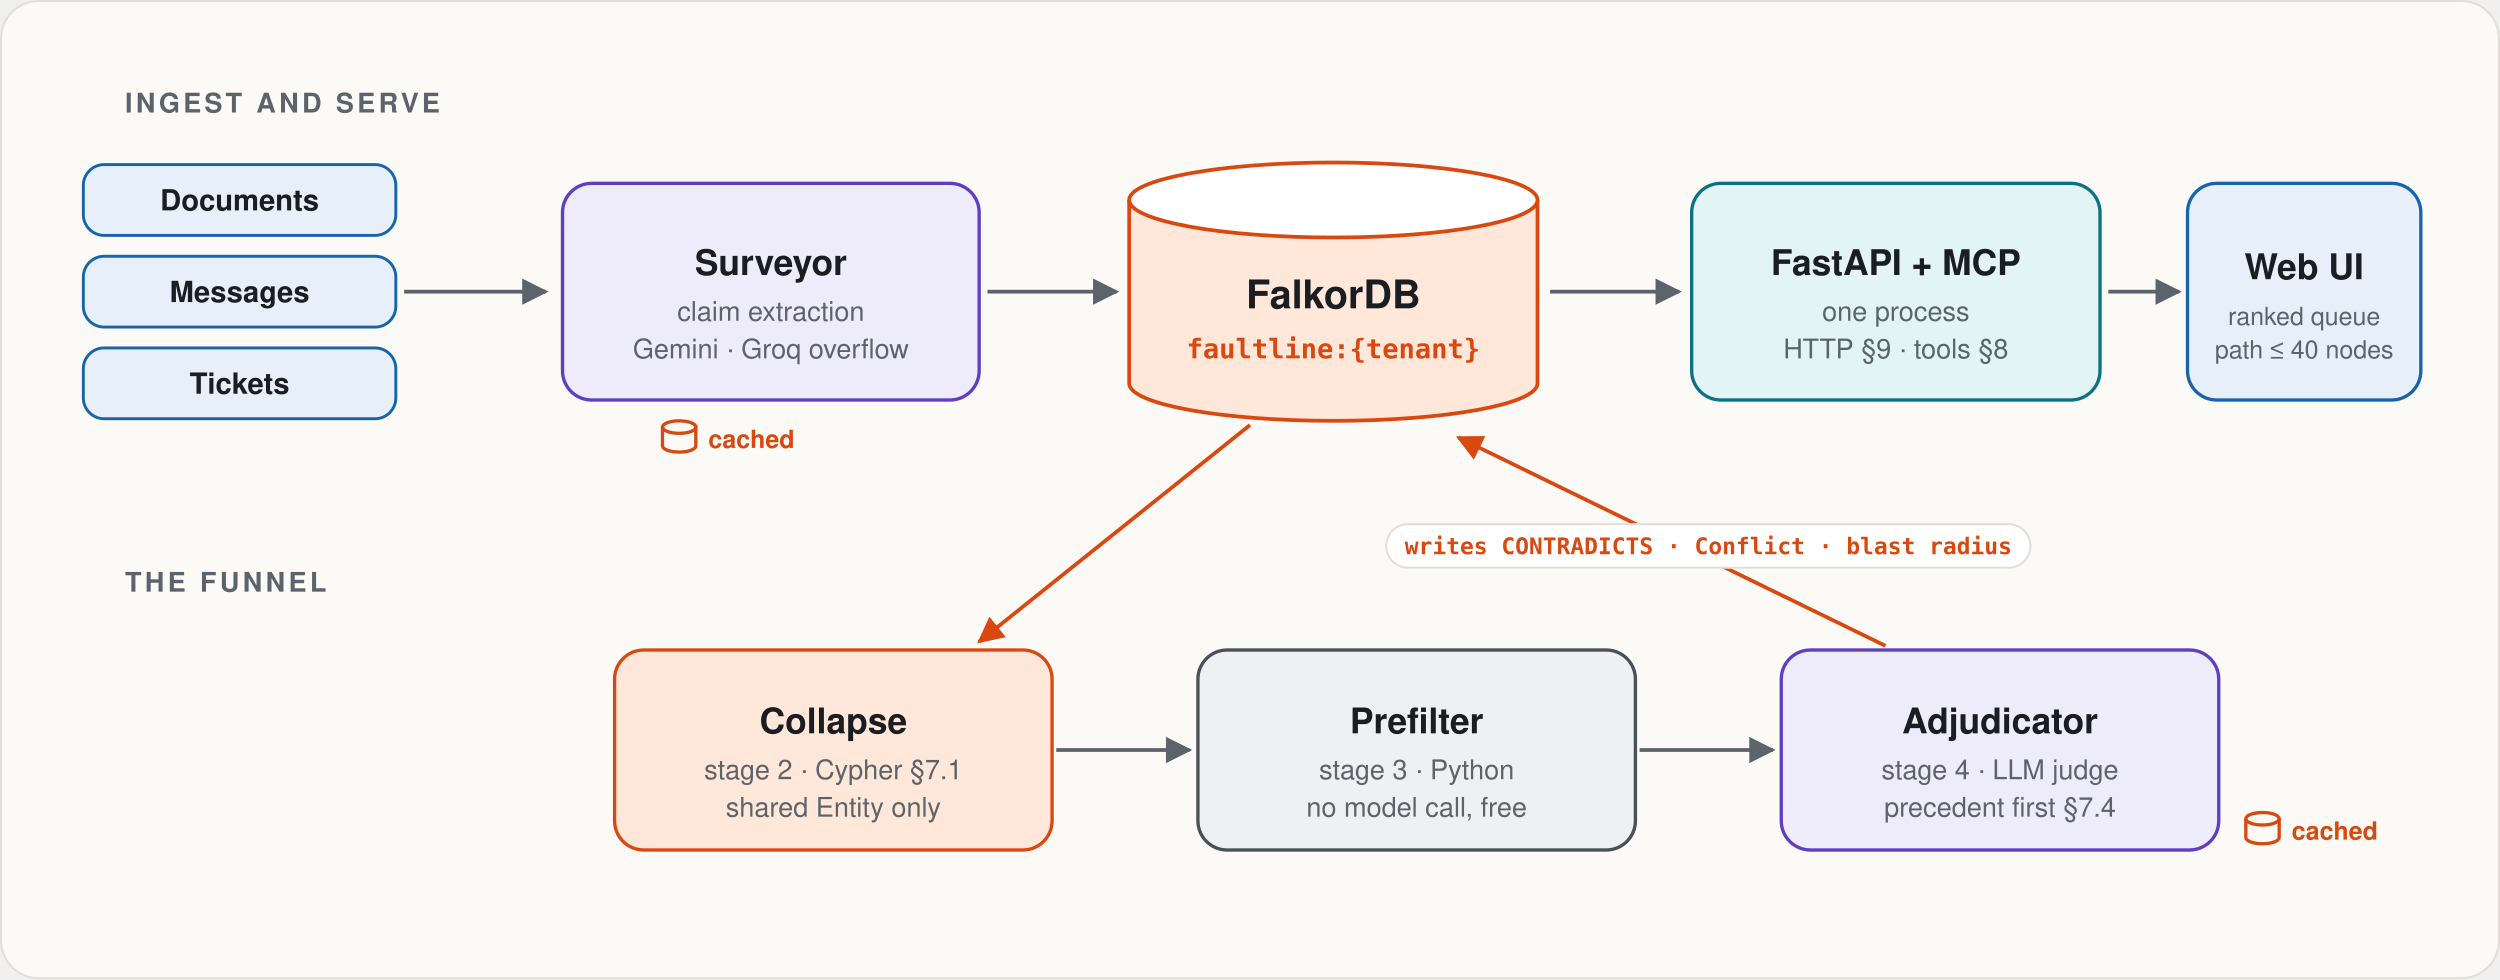
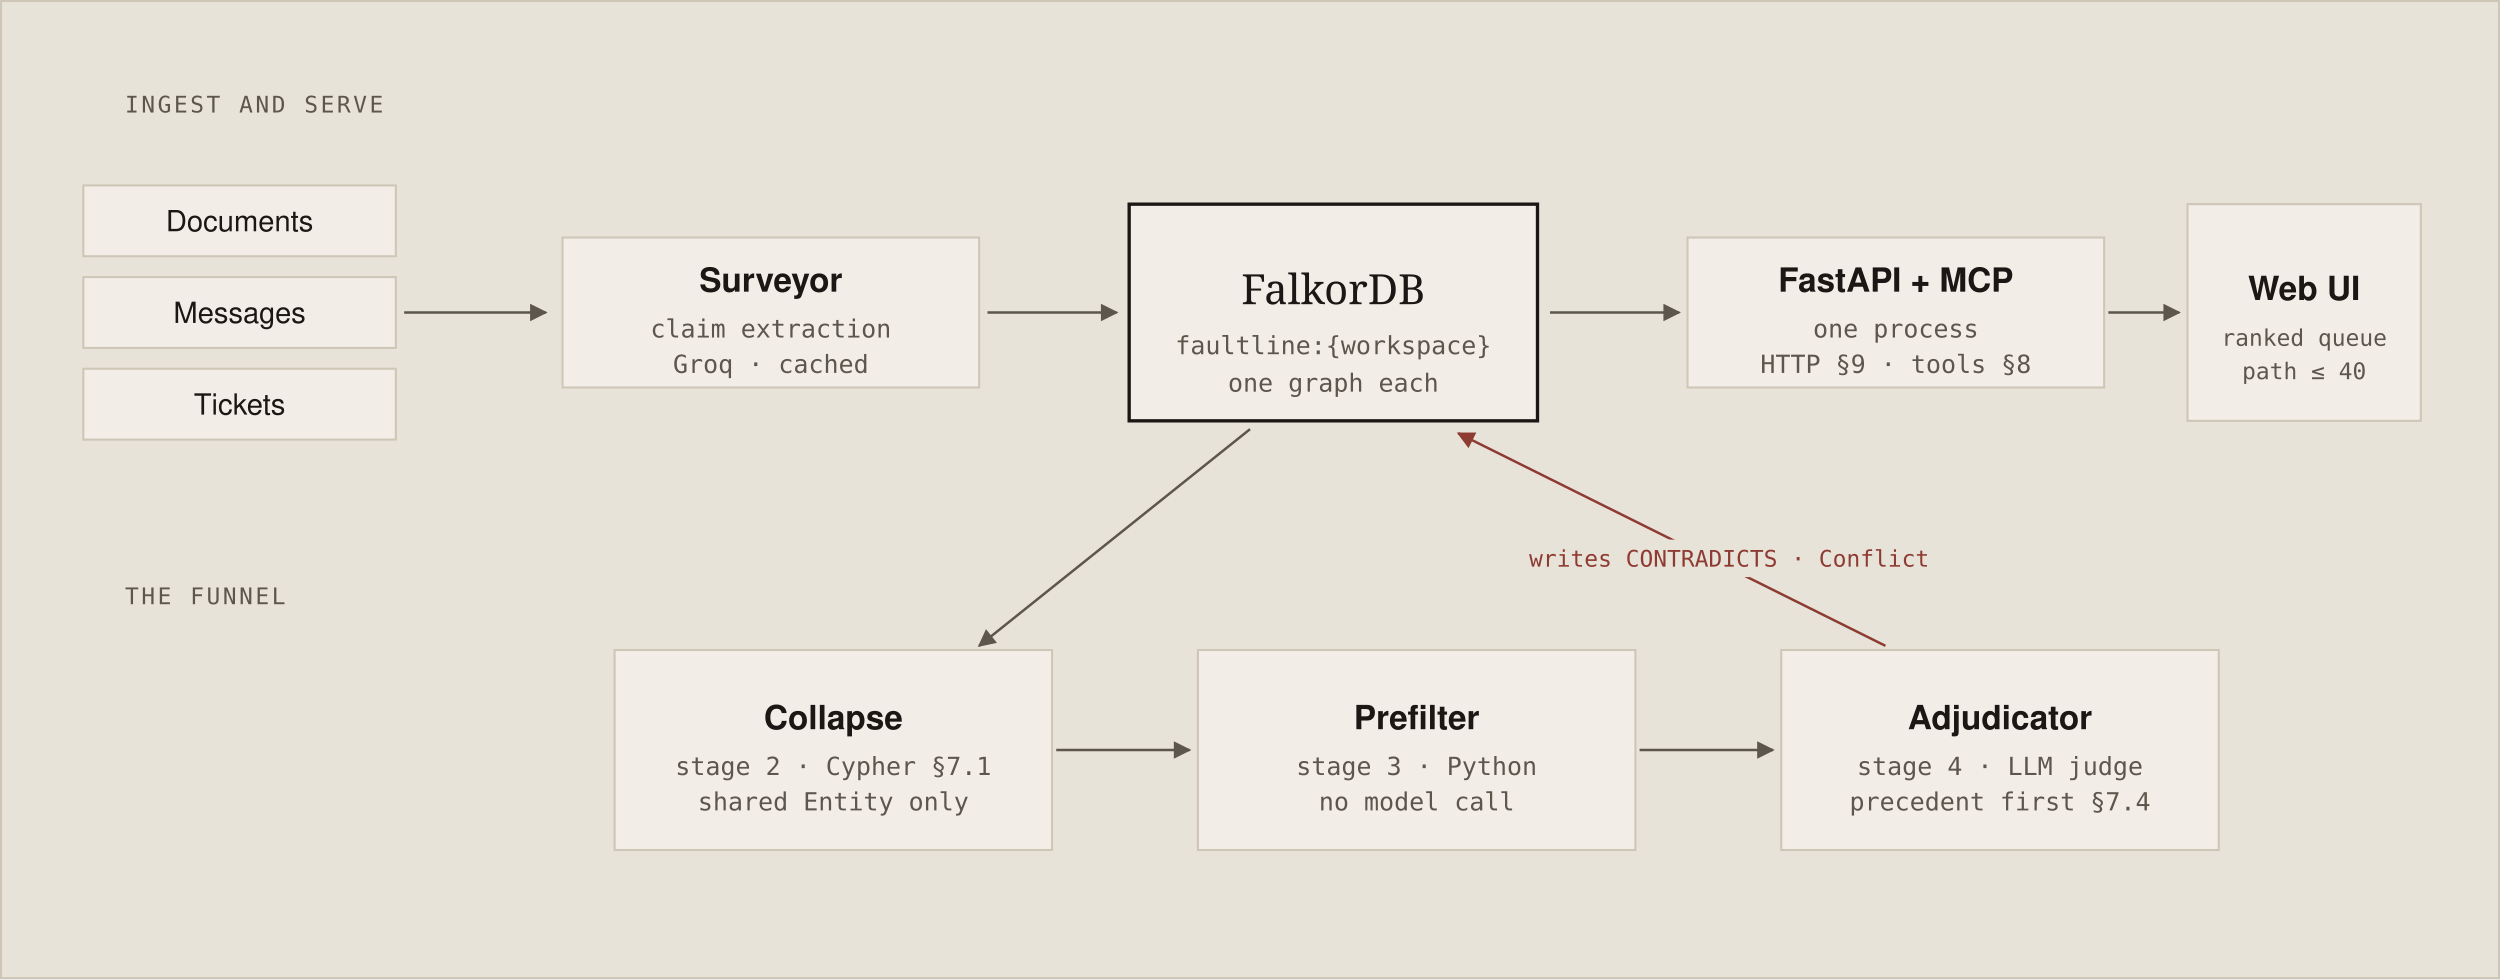
<svg xmlns="http://www.w3.org/2000/svg" width="1200" height="470" viewBox="0 0 1200 470" role="img" aria-labelledby="t d">
-   <rect x="0.5" y="0.5" width="1199" height="469" rx="18" fill="#FBFAF7" stroke="#E3DFD6" />
+   <rect x="0.5" y="0.5" width="1199" height="469" fill="#E8E3D9" stroke="#CEC6B6" />
  <defs>
    <marker id="ar-muted" viewBox="0 0 10 10" refX="9" refY="5" markerWidth="7" markerHeight="7" orient="auto-start-reverse">
-       <path d="M0 0L10 5L0 10z" fill="#5C636B" />
+       <path d="M0 0L10 5L0 10z" fill="#5C564C" />
    </marker>
-     <marker id="ar-fault" viewBox="0 0 10 10" refX="9" refY="5" markerWidth="7" markerHeight="7" orient="auto-start-reverse">
-       <path d="M0 0L10 5L0 10z" fill="#D9480F" />
+     <marker id="ar-contra" viewBox="0 0 10 10" refX="9" refY="5" markerWidth="7" markerHeight="7" orient="auto-start-reverse">
+       <path d="M0 0L10 5L0 10z" fill="#8E3B32" />
    </marker>
  </defs>
-   <text x="60.0" y="54.0" font-family="-apple-system, BlinkMacSystemFont, 'Segoe UI', Helvetica, Arial, sans-serif" font-size="13" font-weight="700" fill="#5C636B" text-anchor="start" letter-spacing="1.6">INGEST AND SERVE</text>
-   <text x="60.0" y="284.0" font-family="-apple-system, BlinkMacSystemFont, 'Segoe UI', Helvetica, Arial, sans-serif" font-size="13" font-weight="700" fill="#5C636B" text-anchor="start" letter-spacing="1.6">THE FUNNEL</text>
-   <rect x="40" y="79" width="150" height="34" rx="10" fill="#E7F0FA" stroke="#1864AB" stroke-width="1.4" />
-   <text x="115.0" y="101.0" font-family="-apple-system, BlinkMacSystemFont, 'Segoe UI', Helvetica, Arial, sans-serif" font-size="14" font-weight="600" fill="#1A1D21" text-anchor="middle">Documents</text>
-   <rect x="40" y="123" width="150" height="34" rx="10" fill="#E7F0FA" stroke="#1864AB" stroke-width="1.4" />
-   <text x="115.0" y="145.0" font-family="-apple-system, BlinkMacSystemFont, 'Segoe UI', Helvetica, Arial, sans-serif" font-size="14" font-weight="600" fill="#1A1D21" text-anchor="middle">Messages</text>
-   <rect x="40" y="167" width="150" height="34" rx="10" fill="#E7F0FA" stroke="#1864AB" stroke-width="1.4" />
-   <text x="115.0" y="189.0" font-family="-apple-system, BlinkMacSystemFont, 'Segoe UI', Helvetica, Arial, sans-serif" font-size="14" font-weight="600" fill="#1A1D21" text-anchor="middle">Tickets</text>
-   <line x1="194.0" y1="140.0" x2="262.0" y2="140.0" stroke="#5C636B" stroke-width="1.8" marker-end="url(#ar-muted)" />
-   <rect x="270.0" y="88.0" width="200" height="104" rx="14" fill="#EEEBFB" stroke="#5F3DC4" stroke-width="1.6" />
-   <text x="370.0" y="132.0" font-family="-apple-system, BlinkMacSystemFont, 'Segoe UI', Helvetica, Arial, sans-serif" font-size="17" font-weight="700" fill="#1A1D21" text-anchor="middle">Surveyor</text>
-   <text x="370.0" y="154.0" font-family="-apple-system, BlinkMacSystemFont, 'Segoe UI', Helvetica, Arial, sans-serif" font-size="13" font-weight="500" fill="#5C636B" text-anchor="middle">claim extraction</text>
-   <text x="370.0" y="172.0" font-family="-apple-system, BlinkMacSystemFont, 'Segoe UI', Helvetica, Arial, sans-serif" font-size="13" font-weight="500" fill="#5C636B" text-anchor="middle">Gemini · Groq overflow</text>
-   <g transform="translate(318 202)">
-     <ellipse cx="8" cy="3" rx="8" ry="3" fill="none" stroke="#D9480F" stroke-width="1.6" />
-     <path d="M0 3v9c0 1.7 3.6 3 8 3s8-1.3 8-3V3" fill="none" stroke="#D9480F" stroke-width="1.6" />
-     <text x="22.0" y="13.0" font-family="-apple-system, BlinkMacSystemFont, 'Segoe UI', Helvetica, Arial, sans-serif" font-size="12" font-weight="700" fill="#D9480F" text-anchor="start">cached</text>
-   </g>
-   <line x1="474.0" y1="140.0" x2="536.0" y2="140.0" stroke="#5C636B" stroke-width="1.8" marker-end="url(#ar-muted)" />
-   <path d="M542.0 96v88c0 10 44 18 98.0 18s98.0-8 98.0-18v-88" fill="#FFE8D9" stroke="#D9480F" stroke-width="1.8" />
-   <ellipse cx="640" cy="96" rx="98.0" ry="18" fill="#FFFFFF" stroke="#D9480F" stroke-width="1.8" />
-   <text x="640.0" y="148.0" font-family="-apple-system, BlinkMacSystemFont, 'Segoe UI', Helvetica, Arial, sans-serif" font-size="19" font-weight="750" fill="#1A1D21" text-anchor="middle">FalkorDB</text>
-   <text x="640.0" y="172.0" font-family="ui-monospace, SFMono-Regular, 'SF Mono', Menlo, Consolas, monospace" font-size="13" font-weight="600" fill="#D9480F" text-anchor="middle">faultline:{tenant}</text>
-   <line x1="744.0" y1="140.0" x2="806.0" y2="140.0" stroke="#5C636B" stroke-width="1.8" marker-end="url(#ar-muted)" />
-   <rect x="812.0" y="88.0" width="196" height="104" rx="14" fill="#E3F4F6" stroke="#0B7285" stroke-width="1.6" />
-   <text x="910.0" y="132.0" font-family="-apple-system, BlinkMacSystemFont, 'Segoe UI', Helvetica, Arial, sans-serif" font-size="17" font-weight="700" fill="#1A1D21" text-anchor="middle">FastAPI + MCP</text>
-   <text x="910.0" y="154.0" font-family="-apple-system, BlinkMacSystemFont, 'Segoe UI', Helvetica, Arial, sans-serif" font-size="13" font-weight="500" fill="#5C636B" text-anchor="middle">one process</text>
-   <text x="910.0" y="172.0" font-family="-apple-system, BlinkMacSystemFont, 'Segoe UI', Helvetica, Arial, sans-serif" font-size="13" font-weight="500" fill="#5C636B" text-anchor="middle">HTTP §9 · tools §8</text>
-   <line x1="1012.0" y1="140.0" x2="1046.0" y2="140.0" stroke="#5C636B" stroke-width="1.8" marker-end="url(#ar-muted)" />
-   <rect x="1050" y="88" width="112" height="104" rx="14" fill="#E7F0FA" stroke="#1864AB" stroke-width="1.6" />
-   <text x="1106.0" y="134.0" font-family="-apple-system, BlinkMacSystemFont, 'Segoe UI', Helvetica, Arial, sans-serif" font-size="17" font-weight="700" fill="#1A1D21" text-anchor="middle">Web UI</text>
-   <text x="1106.0" y="156.0" font-family="-apple-system, BlinkMacSystemFont, 'Segoe UI', Helvetica, Arial, sans-serif" font-size="12" font-weight="500" fill="#5C636B" text-anchor="middle">ranked queue</text>
-   <text x="1106.0" y="172.0" font-family="-apple-system, BlinkMacSystemFont, 'Segoe UI', Helvetica, Arial, sans-serif" font-size="12" font-weight="500" fill="#5C636B" text-anchor="middle">path ≤ 40 nodes</text>
-   <line x1="600.0" y1="204.0" x2="470.0" y2="308.0" stroke="#D9480F" stroke-width="1.8" marker-end="url(#ar-fault)" />
-   <rect x="295.0" y="312.0" width="210" height="96" rx="14" fill="#FFE8D9" stroke="#D9480F" stroke-width="1.6" />
-   <text x="400.0" y="352.0" font-family="-apple-system, BlinkMacSystemFont, 'Segoe UI', Helvetica, Arial, sans-serif" font-size="17" font-weight="700" fill="#1A1D21" text-anchor="middle">Collapse</text>
-   <text x="400.0" y="374.0" font-family="-apple-system, BlinkMacSystemFont, 'Segoe UI', Helvetica, Arial, sans-serif" font-size="13" font-weight="500" fill="#5C636B" text-anchor="middle">stage 2 · Cypher §7.1</text>
-   <text x="400.0" y="392.0" font-family="-apple-system, BlinkMacSystemFont, 'Segoe UI', Helvetica, Arial, sans-serif" font-size="13" font-weight="500" fill="#5C636B" text-anchor="middle">shared Entity only</text>
-   <line x1="507.0" y1="360.0" x2="571.0" y2="360.0" stroke="#5C636B" stroke-width="1.8" marker-end="url(#ar-muted)" />
-   <rect x="575.0" y="312.0" width="210" height="96" rx="14" fill="#EEF0F2" stroke="#495057" stroke-width="1.6" />
-   <text x="680.0" y="352.0" font-family="-apple-system, BlinkMacSystemFont, 'Segoe UI', Helvetica, Arial, sans-serif" font-size="17" font-weight="700" fill="#1A1D21" text-anchor="middle">Prefilter</text>
-   <text x="680.0" y="374.0" font-family="-apple-system, BlinkMacSystemFont, 'Segoe UI', Helvetica, Arial, sans-serif" font-size="13" font-weight="500" fill="#5C636B" text-anchor="middle">stage 3 · Python</text>
-   <text x="680.0" y="392.0" font-family="-apple-system, BlinkMacSystemFont, 'Segoe UI', Helvetica, Arial, sans-serif" font-size="13" font-weight="500" fill="#5C636B" text-anchor="middle">no model call, free</text>
-   <line x1="787.0" y1="360.0" x2="851.0" y2="360.0" stroke="#5C636B" stroke-width="1.8" marker-end="url(#ar-muted)" />
-   <rect x="855.0" y="312.0" width="210" height="96" rx="14" fill="#EEEBFB" stroke="#5F3DC4" stroke-width="1.6" />
-   <text x="960.0" y="352.0" font-family="-apple-system, BlinkMacSystemFont, 'Segoe UI', Helvetica, Arial, sans-serif" font-size="17" font-weight="700" fill="#1A1D21" text-anchor="middle">Adjudicator</text>
-   <text x="960.0" y="374.0" font-family="-apple-system, BlinkMacSystemFont, 'Segoe UI', Helvetica, Arial, sans-serif" font-size="13" font-weight="500" fill="#5C636B" text-anchor="middle">stage 4 · LLM judge</text>
-   <text x="960.0" y="392.0" font-family="-apple-system, BlinkMacSystemFont, 'Segoe UI', Helvetica, Arial, sans-serif" font-size="13" font-weight="500" fill="#5C636B" text-anchor="middle">precedent first §7.4</text>
-   <g transform="translate(1078 390)">
-     <ellipse cx="8" cy="3" rx="8" ry="3" fill="none" stroke="#D9480F" stroke-width="1.6" />
-     <path d="M0 3v9c0 1.7 3.6 3 8 3s8-1.3 8-3V3" fill="none" stroke="#D9480F" stroke-width="1.6" />
-     <text x="22.0" y="13.0" font-family="-apple-system, BlinkMacSystemFont, 'Segoe UI', Helvetica, Arial, sans-serif" font-size="12" font-weight="700" fill="#D9480F" text-anchor="start">cached</text>
-   </g>
-   <line x1="905.0" y1="310.0" x2="700.0" y2="210.0" stroke="#D9480F" stroke-width="1.8" marker-end="url(#ar-fault)" />
-   <rect x="665.4" y="251.6" width="309.2" height="20.9" rx="10.4" fill="#FFFFFF" stroke="#E3DFD6" />
-   <text x="820.0" y="266.0" font-family="ui-monospace, SFMono-Regular, 'SF Mono', Menlo, Consolas, monospace" font-size="11" font-weight="600" fill="#D9480F" text-anchor="middle">writes CONTRADICTS · Conflict · blast radius</text>
+   <text x="60.0" y="54.0" font-family="'JetBrains Mono', ui-monospace, SFMono-Regular, Menlo, Consolas, monospace" font-size="11" font-weight="400" fill="#5C564C" text-anchor="start" letter-spacing="1.2">INGEST AND SERVE</text>
+   <text x="60.0" y="290.0" font-family="'JetBrains Mono', ui-monospace, SFMono-Regular, Menlo, Consolas, monospace" font-size="11" font-weight="400" fill="#5C564C" text-anchor="start" letter-spacing="1.2">THE FUNNEL</text>
+   <rect x="40" y="89" width="150" height="34" fill="#F2EEE7" stroke="#CEC6B6" />
+   <text x="115.0" y="111.0" font-family="'IBM Plex Sans', system-ui, -apple-system, 'Segoe UI', Helvetica, Arial, sans-serif" font-size="14" font-weight="400" fill="#1A1714" text-anchor="middle">Documents</text>
+   <rect x="40" y="133" width="150" height="34" fill="#F2EEE7" stroke="#CEC6B6" />
+   <text x="115.0" y="155.0" font-family="'IBM Plex Sans', system-ui, -apple-system, 'Segoe UI', Helvetica, Arial, sans-serif" font-size="14" font-weight="400" fill="#1A1714" text-anchor="middle">Messages</text>
+   <rect x="40" y="177" width="150" height="34" fill="#F2EEE7" stroke="#CEC6B6" />
+   <text x="115.0" y="199.0" font-family="'IBM Plex Sans', system-ui, -apple-system, 'Segoe UI', Helvetica, Arial, sans-serif" font-size="14" font-weight="400" fill="#1A1714" text-anchor="middle">Tickets</text>
+   <line x1="194.0" y1="150.0" x2="262.0" y2="150.0" stroke="#5C564C" stroke-width="1.2" marker-end="url(#ar-muted)" />
+   <rect x="270.0" y="114.0" width="200" height="72" fill="#F2EEE7" stroke="#CEC6B6" />
+   <text x="370.0" y="140.0" font-family="'IBM Plex Sans', system-ui, -apple-system, 'Segoe UI', Helvetica, Arial, sans-serif" font-size="16" font-weight="600" fill="#1A1714" text-anchor="middle">Surveyor</text>
+   <text x="370.0" y="162.0" font-family="'JetBrains Mono', ui-monospace, SFMono-Regular, Menlo, Consolas, monospace" font-size="12" font-weight="400" fill="#5C564C" text-anchor="middle">claim extraction</text>
+   <text x="370.0" y="179.0" font-family="'JetBrains Mono', ui-monospace, SFMono-Regular, Menlo, Consolas, monospace" font-size="12" font-weight="400" fill="#5C564C" text-anchor="middle">Groq · cached</text>
+   <line x1="474.0" y1="150.0" x2="536.0" y2="150.0" stroke="#5C564C" stroke-width="1.2" marker-end="url(#ar-muted)" />
+   <rect x="542" y="98" width="196" height="104" fill="#F2EEE7" stroke="#1A1714" stroke-width="1.6" />
+   <text x="640.0" y="146.0" font-family="Spectral, 'Iowan Old Style', Georgia, serif" font-size="20" font-weight="500" fill="#1A1714" text-anchor="middle">FalkorDB</text>
+   <text x="640.0" y="170.0" font-family="'JetBrains Mono', ui-monospace, SFMono-Regular, Menlo, Consolas, monospace" font-size="12" font-weight="400" fill="#5C564C" text-anchor="middle">faultline:{workspace}</text>
+   <text x="640.0" y="188.0" font-family="'JetBrains Mono', ui-monospace, SFMono-Regular, Menlo, Consolas, monospace" font-size="12" font-weight="400" fill="#5C564C" text-anchor="middle">one graph each</text>
+   <line x1="744.0" y1="150.0" x2="806.0" y2="150.0" stroke="#5C564C" stroke-width="1.2" marker-end="url(#ar-muted)" />
+   <rect x="810.0" y="114.0" width="200" height="72" fill="#F2EEE7" stroke="#CEC6B6" />
+   <text x="910.0" y="140.0" font-family="'IBM Plex Sans', system-ui, -apple-system, 'Segoe UI', Helvetica, Arial, sans-serif" font-size="16" font-weight="600" fill="#1A1714" text-anchor="middle">FastAPI + MCP</text>
+   <text x="910.0" y="162.0" font-family="'JetBrains Mono', ui-monospace, SFMono-Regular, Menlo, Consolas, monospace" font-size="12" font-weight="400" fill="#5C564C" text-anchor="middle">one process</text>
+   <text x="910.0" y="179.0" font-family="'JetBrains Mono', ui-monospace, SFMono-Regular, Menlo, Consolas, monospace" font-size="12" font-weight="400" fill="#5C564C" text-anchor="middle">HTTP §9 · tools §8</text>
+   <line x1="1012.0" y1="150.0" x2="1046.0" y2="150.0" stroke="#5C564C" stroke-width="1.2" marker-end="url(#ar-muted)" />
+   <rect x="1050" y="98" width="112" height="104" fill="#F2EEE7" stroke="#CEC6B6" />
+   <text x="1106.0" y="144.0" font-family="'IBM Plex Sans', system-ui, -apple-system, 'Segoe UI', Helvetica, Arial, sans-serif" font-size="16" font-weight="600" fill="#1A1714" text-anchor="middle">Web UI</text>
+   <text x="1106.0" y="166.0" font-family="'JetBrains Mono', ui-monospace, SFMono-Regular, Menlo, Consolas, monospace" font-size="11" font-weight="400" fill="#5C564C" text-anchor="middle">ranked queue</text>
+   <text x="1106.0" y="182.0" font-family="'JetBrains Mono', ui-monospace, SFMono-Regular, Menlo, Consolas, monospace" font-size="11" font-weight="400" fill="#5C564C" text-anchor="middle">path ≤ 40</text>
+   <line x1="600.0" y1="206.0" x2="470.0" y2="310.0" stroke="#5C564C" stroke-width="1.2" marker-end="url(#ar-muted)" />
+   <rect x="295.0" y="312.0" width="210" height="96" fill="#F2EEE7" stroke="#CEC6B6" />
+   <text x="400.0" y="350.0" font-family="'IBM Plex Sans', system-ui, -apple-system, 'Segoe UI', Helvetica, Arial, sans-serif" font-size="16" font-weight="600" fill="#1A1714" text-anchor="middle">Collapse</text>
+   <text x="400.0" y="372.0" font-family="'JetBrains Mono', ui-monospace, SFMono-Regular, Menlo, Consolas, monospace" font-size="12" font-weight="400" fill="#5C564C" text-anchor="middle">stage 2 · Cypher §7.1</text>
+   <text x="400.0" y="389.0" font-family="'JetBrains Mono', ui-monospace, SFMono-Regular, Menlo, Consolas, monospace" font-size="12" font-weight="400" fill="#5C564C" text-anchor="middle">shared Entity only</text>
+   <line x1="507.0" y1="360.0" x2="571.0" y2="360.0" stroke="#5C564C" stroke-width="1.2" marker-end="url(#ar-muted)" />
+   <rect x="575.0" y="312.0" width="210" height="96" fill="#F2EEE7" stroke="#CEC6B6" />
+   <text x="680.0" y="350.0" font-family="'IBM Plex Sans', system-ui, -apple-system, 'Segoe UI', Helvetica, Arial, sans-serif" font-size="16" font-weight="600" fill="#1A1714" text-anchor="middle">Prefilter</text>
+   <text x="680.0" y="372.0" font-family="'JetBrains Mono', ui-monospace, SFMono-Regular, Menlo, Consolas, monospace" font-size="12" font-weight="400" fill="#5C564C" text-anchor="middle">stage 3 · Python</text>
+   <text x="680.0" y="389.0" font-family="'JetBrains Mono', ui-monospace, SFMono-Regular, Menlo, Consolas, monospace" font-size="12" font-weight="400" fill="#5C564C" text-anchor="middle">no model call</text>
+   <line x1="787.0" y1="360.0" x2="851.0" y2="360.0" stroke="#5C564C" stroke-width="1.2" marker-end="url(#ar-muted)" />
+   <rect x="855.0" y="312.0" width="210" height="96" fill="#F2EEE7" stroke="#CEC6B6" />
+   <text x="960.0" y="350.0" font-family="'IBM Plex Sans', system-ui, -apple-system, 'Segoe UI', Helvetica, Arial, sans-serif" font-size="16" font-weight="600" fill="#1A1714" text-anchor="middle">Adjudicator</text>
+   <text x="960.0" y="372.0" font-family="'JetBrains Mono', ui-monospace, SFMono-Regular, Menlo, Consolas, monospace" font-size="12" font-weight="400" fill="#5C564C" text-anchor="middle">stage 4 · LLM judge</text>
+   <text x="960.0" y="389.0" font-family="'JetBrains Mono', ui-monospace, SFMono-Regular, Menlo, Consolas, monospace" font-size="12" font-weight="400" fill="#5C564C" text-anchor="middle">precedent first §7.4</text>
+   <line x1="905.0" y1="310.0" x2="700.0" y2="208.0" stroke="#8E3B32" stroke-width="1.2" marker-end="url(#ar-contra)" />
+   <rect x="726.1" y="259.0" width="207.8" height="18" fill="#E8E3D9" />
+   <text x="830.0" y="272.0" font-family="'JetBrains Mono', ui-monospace, SFMono-Regular, Menlo, Consolas, monospace" font-size="11" font-weight="400" fill="#8E3B32" text-anchor="middle">writes CONTRADICTS · Conflict</text>
</svg>
